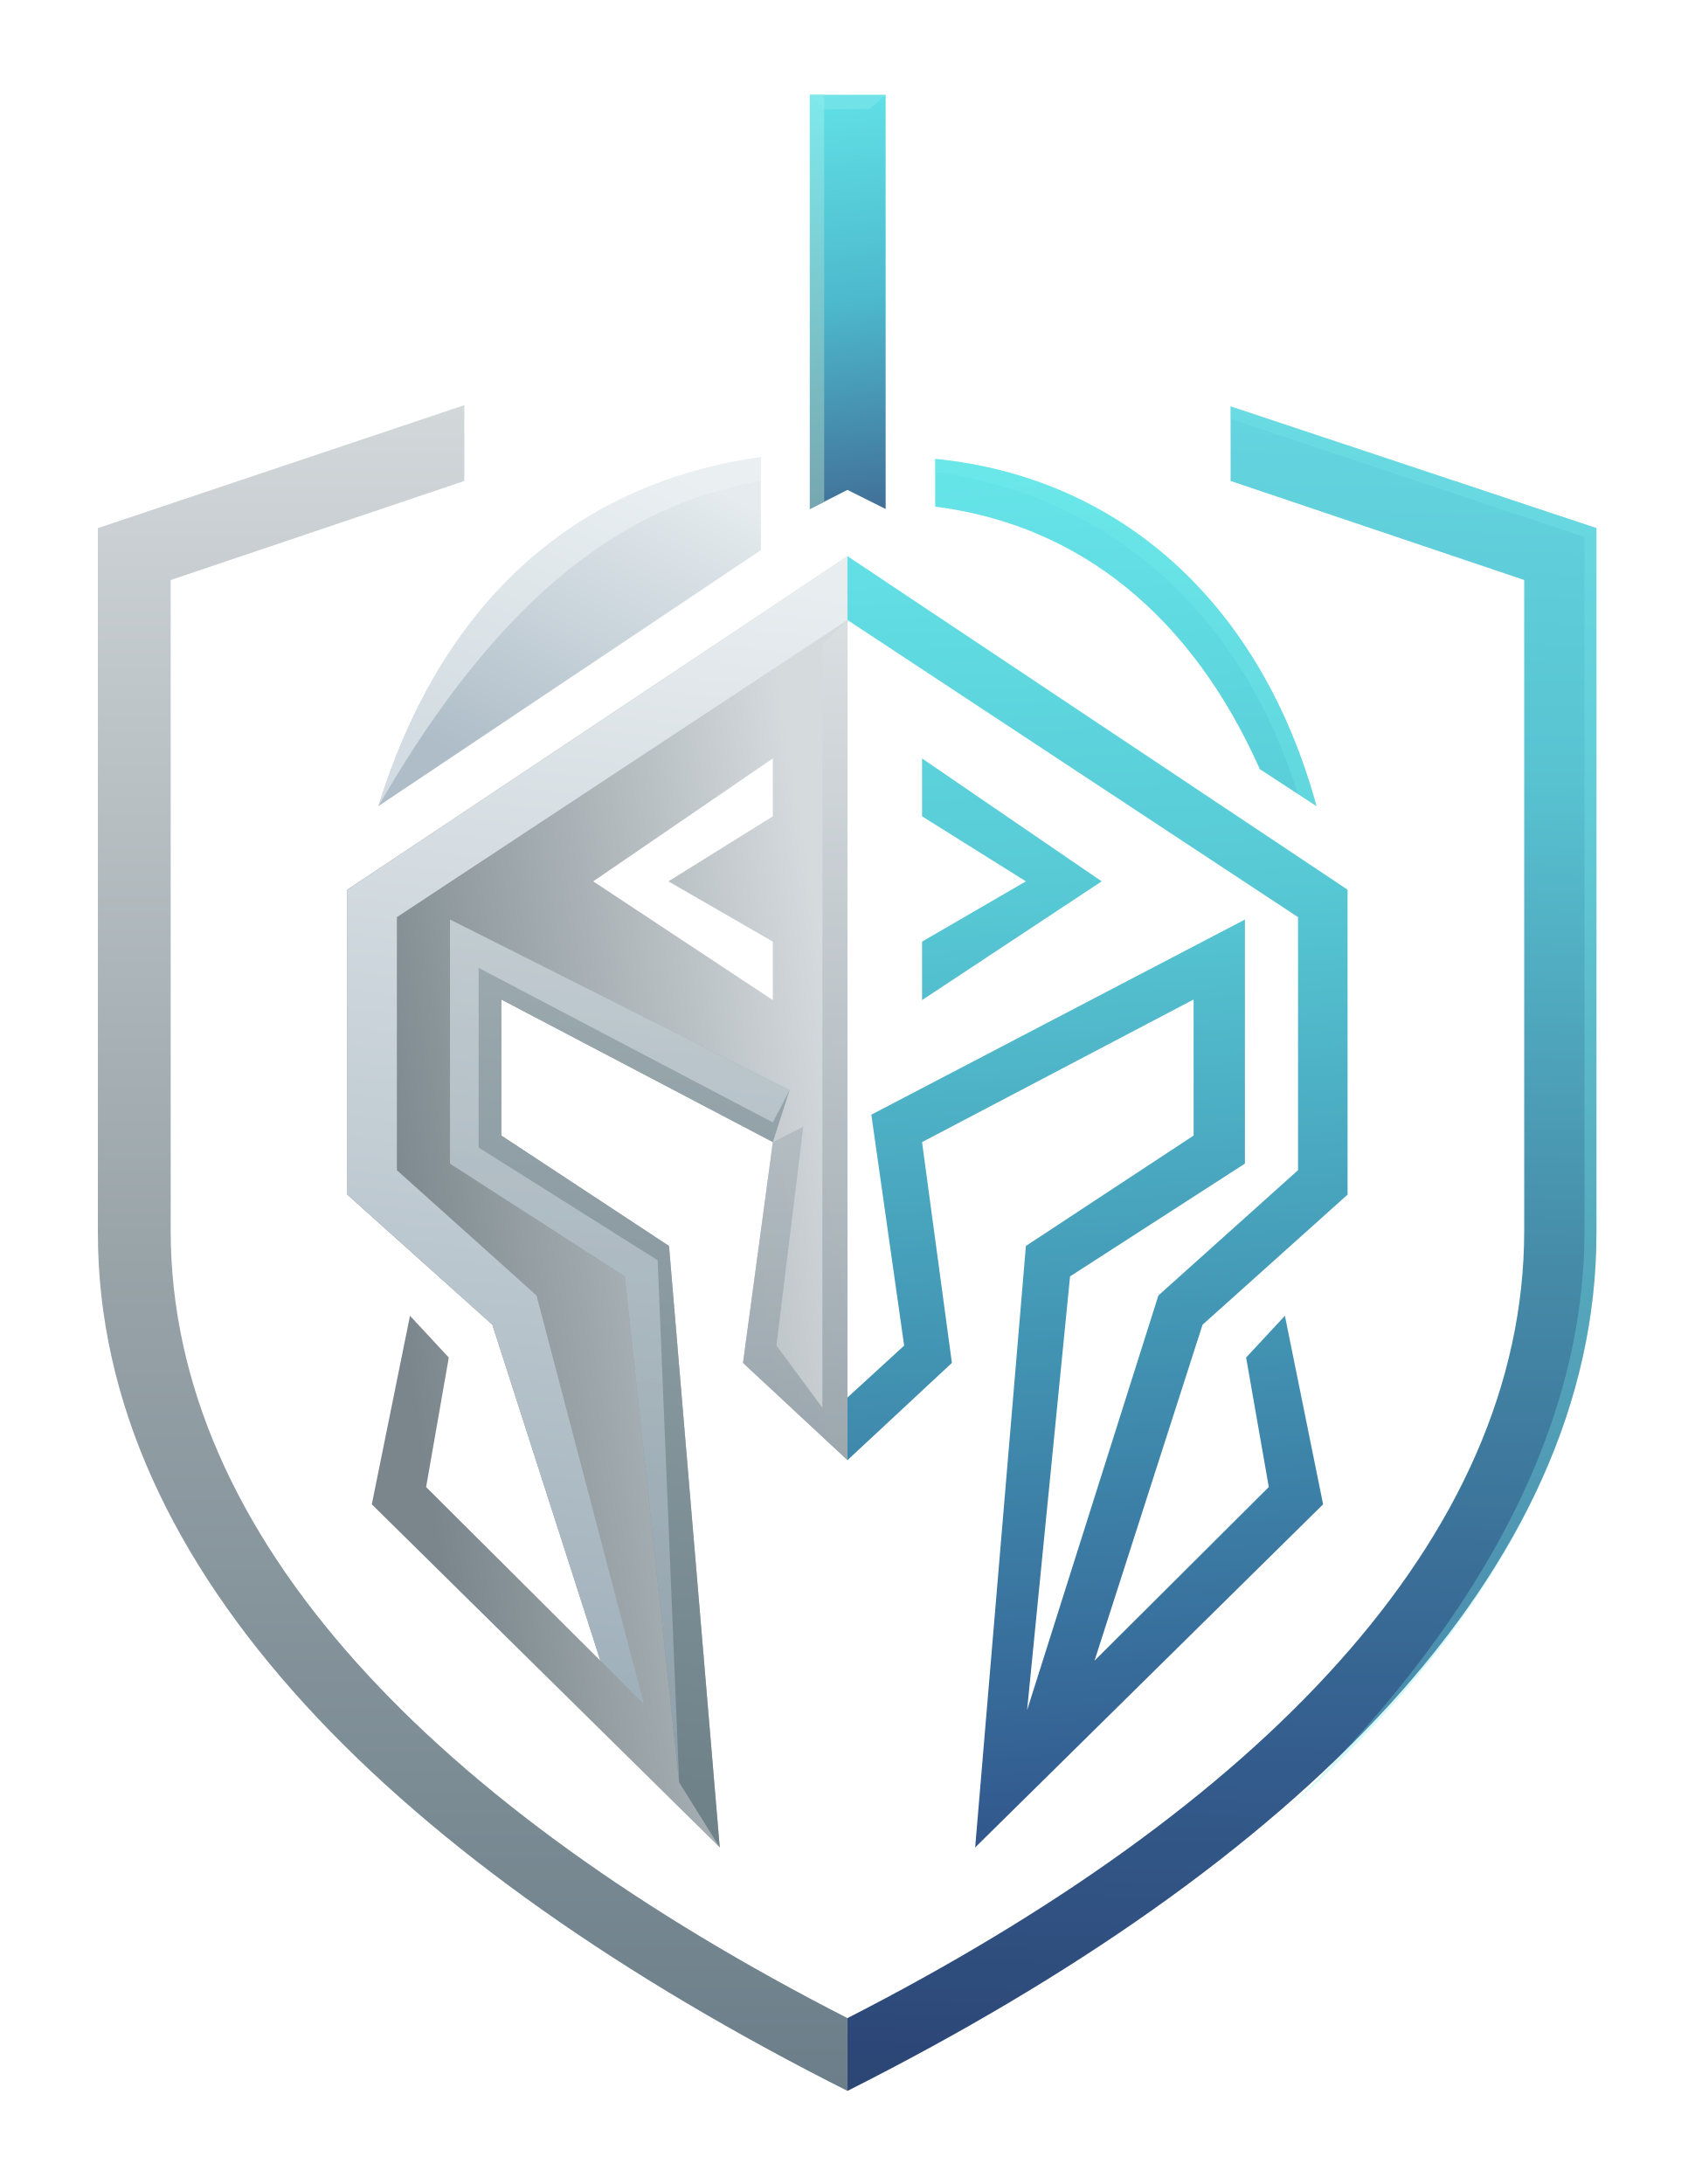
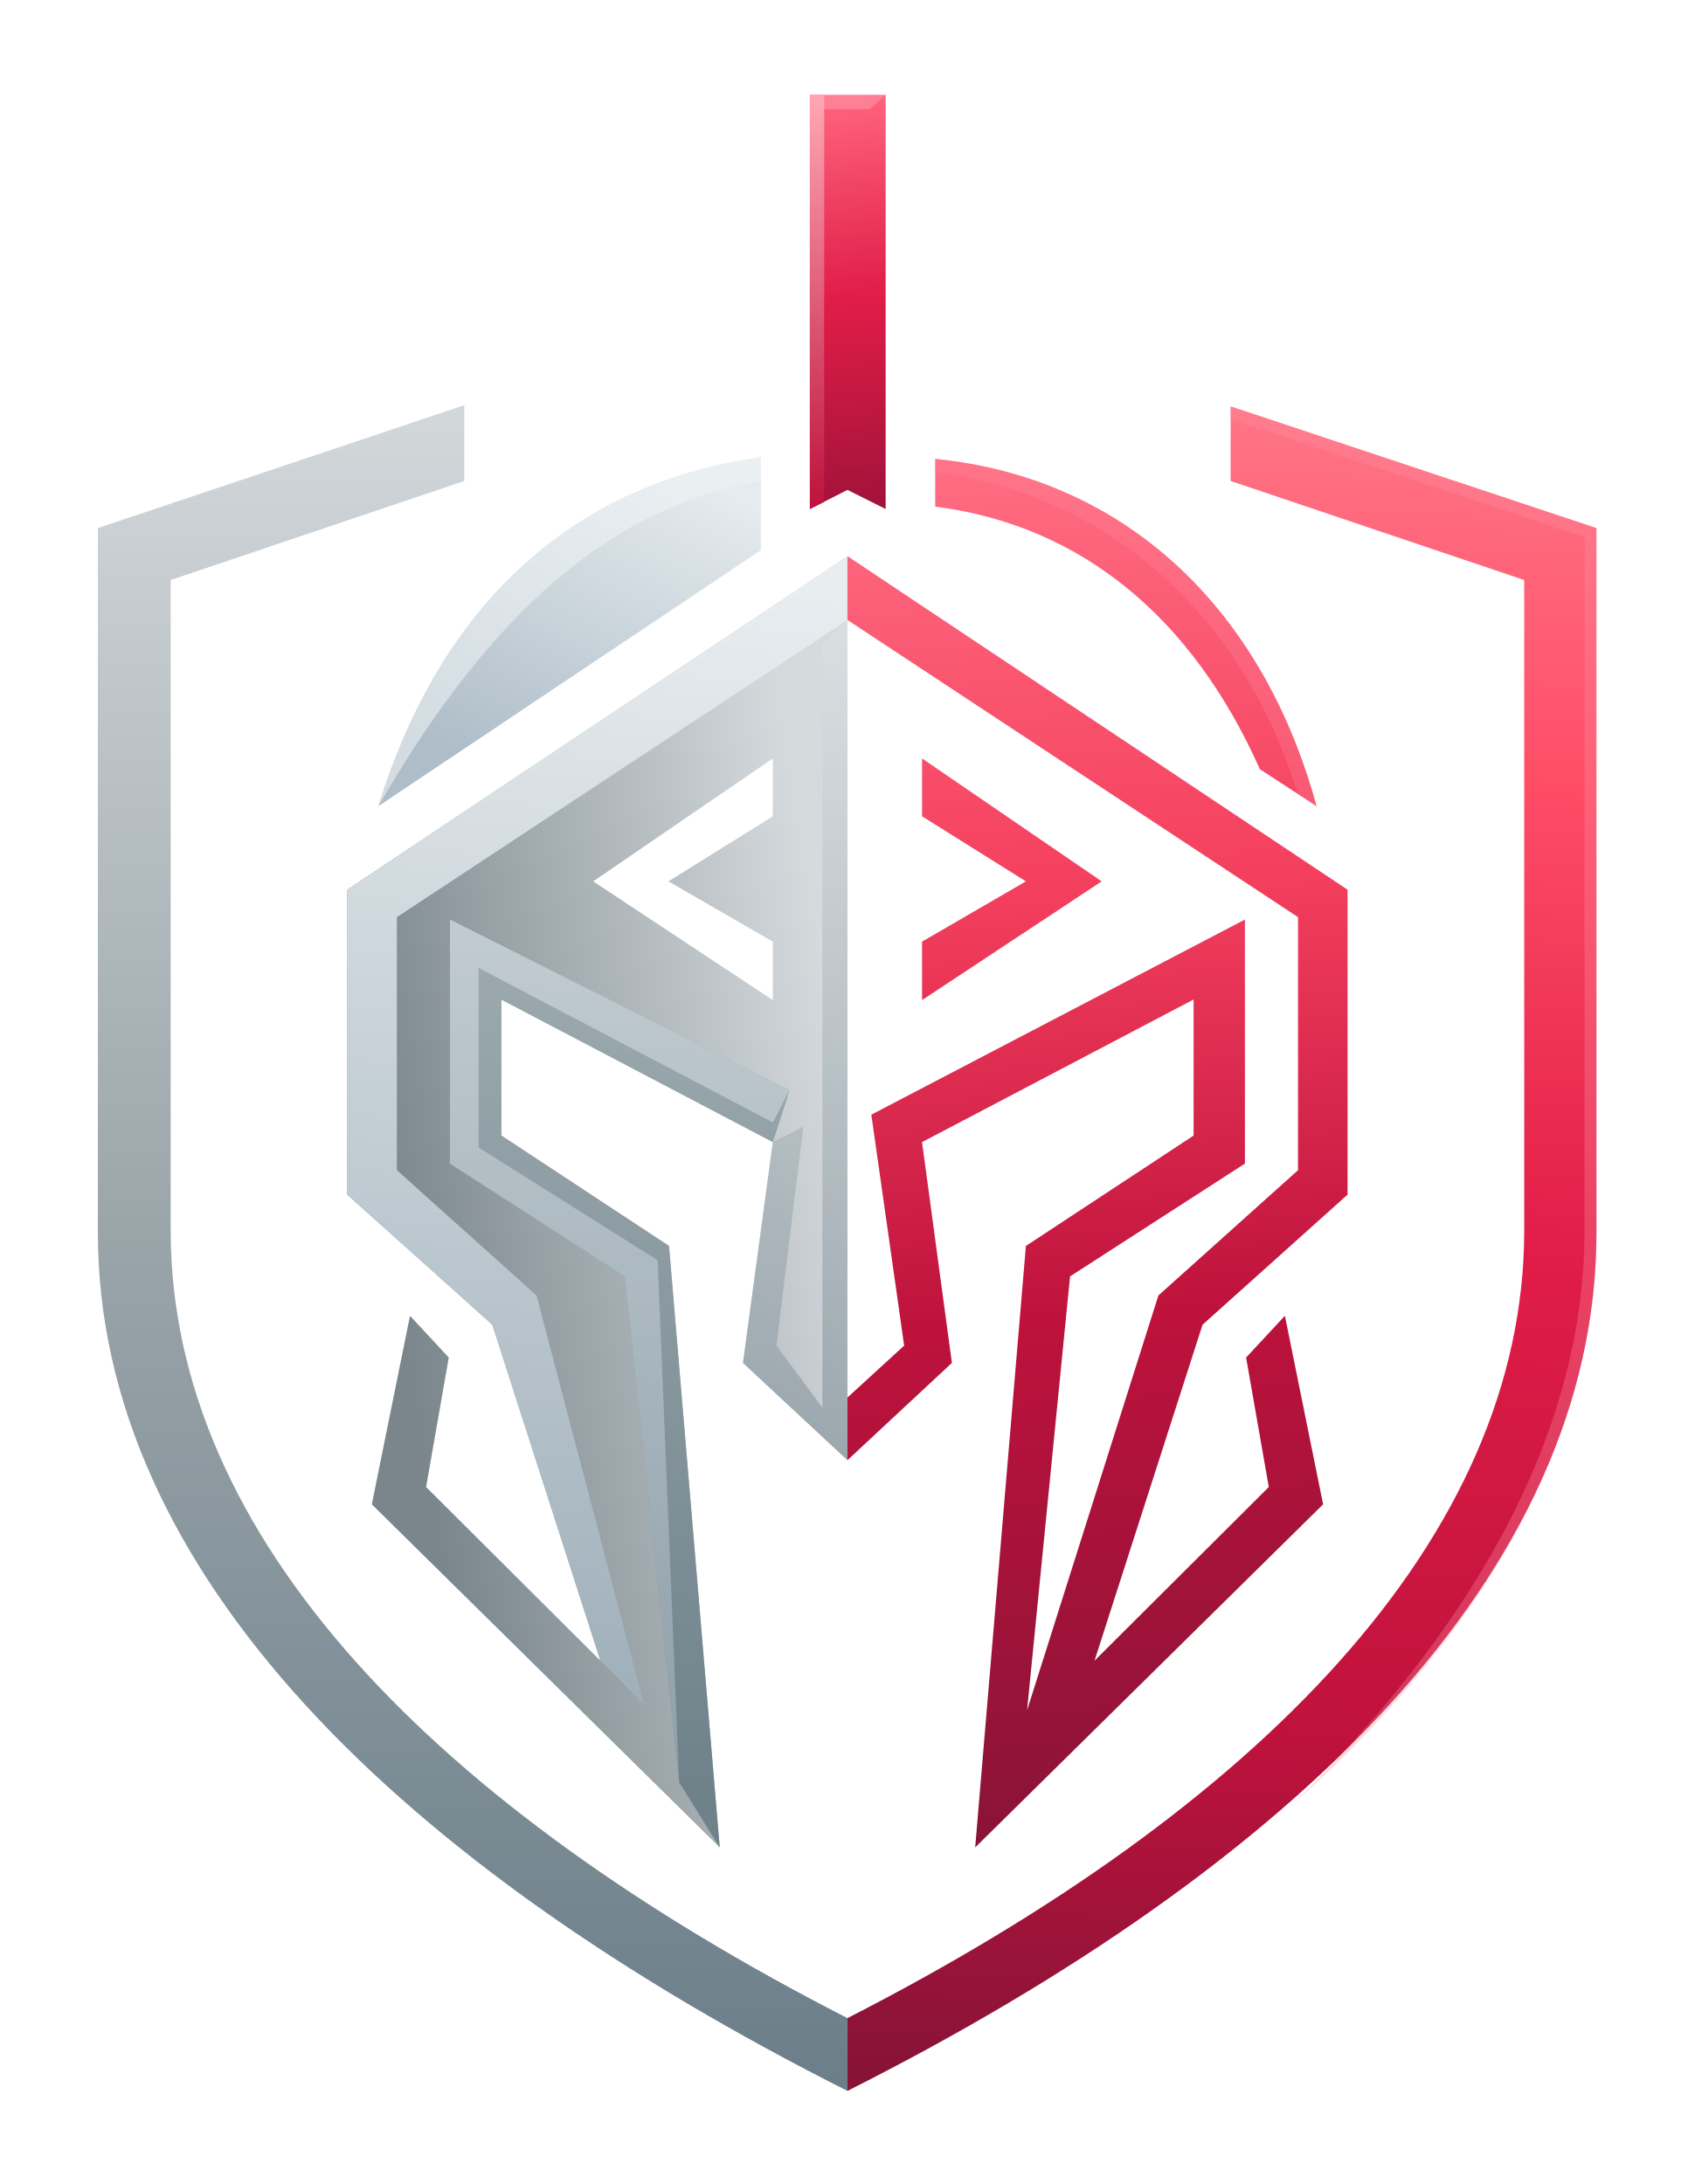
<svg xmlns="http://www.w3.org/2000/svg" width="284" height="366" viewBox="370 139 284 366" role="img" aria-labelledby="logo-title logo-description">
  <defs>
    <linearGradient id="shield-silver" gradientUnits="userSpaceOnUse" x1="433" y1="208" x2="433" y2="489">
      <stop offset="0" stop-color="#d2d7da" />
      <stop offset="0.50" stop-color="#99a4a9" />
      <stop offset="1" stop-color="#6b7e89" />
    </linearGradient>
-     <linearGradient id="shield-cyan" gradientUnits="userSpaceOnUse" x1="574" y1="207" x2="566" y2="486">
-       <stop offset="0" stop-color="#64d6e0" />
-       <stop offset="0.22" stop-color="#58c2d1" />
-       <stop offset="0.50" stop-color="#468da9" />
-       <stop offset="0.80" stop-color="#345e8e" />
-       <stop offset="1" stop-color="#2c4676" />
+     <linearGradient id="shield-crimson" gradientUnits="userSpaceOnUse" x1="574" y1="207" x2="566" y2="486">
+       <stop offset="0" stop-color="#ff7587" />
+       <stop offset="0.22" stop-color="#ff4d66" />
+       <stop offset="0.50" stop-color="#e11d48" />
+       <stop offset="0.80" stop-color="#be123c" />
+       <stop offset="1" stop-color="#881337" />
    </linearGradient>
    <linearGradient id="helmet-silver" gradientUnits="userSpaceOnUse" x1="433" y1="335" x2="512" y2="322">
      <stop offset="0" stop-color="#7a868c" />
      <stop offset="1" stop-color="#d5dadd" />
    </linearGradient>
    <linearGradient id="silver-facet" gradientUnits="userSpaceOnUse" x1="489" y1="247" x2="467" y2="436">
      <stop offset="0" stop-color="#aebabe" />
      <stop offset="1" stop-color="#6f828a" />
    </linearGradient>
    <linearGradient id="silver-rim" gradientUnits="userSpaceOnUse" x1="481" y1="235" x2="457" y2="437">
      <stop offset="0" stop-color="#e8edf0" />
      <stop offset="1" stop-color="#9aabb6" />
    </linearGradient>
    <linearGradient id="nose-silver" gradientUnits="userSpaceOnUse" x1="512" y1="245" x2="512" y2="383">
      <stop offset="0" stop-color="#d9dfe1" />
      <stop offset="1" stop-color="#94a0a8" />
    </linearGradient>
-     <linearGradient id="helmet-cyan" gradientUnits="userSpaceOnUse" x1="547" y1="219" x2="563" y2="449">
-       <stop offset="0" stop-color="#65e4e8" />
-       <stop offset="0.30" stop-color="#57c9d5" />
-       <stop offset="0.61" stop-color="#4397b5" />
-       <stop offset="1" stop-color="#31558c" />
+     <linearGradient id="helmet-crimson" gradientUnits="userSpaceOnUse" x1="547" y1="219" x2="563" y2="449">
+       <stop offset="0" stop-color="#ff6b81" />
+       <stop offset="0.30" stop-color="#f43f5e" />
+       <stop offset="0.61" stop-color="#be123c" />
+       <stop offset="1" stop-color="#881337" />
    </linearGradient>
    <linearGradient id="crest" gradientUnits="userSpaceOnUse" x1="510" y1="155" x2="519" y2="225">
-       <stop offset="0" stop-color="#61e0e6" />
-       <stop offset="0.48" stop-color="#4dbacd" />
-       <stop offset="1" stop-color="#416e96" />
+       <stop offset="0" stop-color="#ff657d" />
+       <stop offset="0.48" stop-color="#e11d48" />
+       <stop offset="1" stop-color="#9f1239" />
    </linearGradient>
    <linearGradient id="crest-edge" gradientUnits="userSpaceOnUse" x1="506" y1="156" x2="510" y2="224">
-       <stop offset="0" stop-color="#7ee8eb" />
-       <stop offset="1" stop-color="#77a7b0" />
+       <stop offset="0" stop-color="#ffa4b2" />
+       <stop offset="1" stop-color="#be123c" />
    </linearGradient>
    <linearGradient id="dome-silver" gradientUnits="userSpaceOnUse" x1="480" y1="216" x2="454" y2="269">
      <stop offset="0" stop-color="#e5ebee" />
      <stop offset="1" stop-color="#aebdc8" />
    </linearGradient>
    <linearGradient id="wordmark-silver" gradientUnits="userSpaceOnUse" x1="211" y1="560" x2="813" y2="560">
      <stop offset="0" stop-color="#929da6" />
      <stop offset="0.38" stop-color="#c8cece" />
      <stop offset="0.57" stop-color="#f8faf9" />
      <stop offset="1" stop-color="#ffffff" />
    </linearGradient>
  </defs>
  <g id="emblem" aria-label="Spartan helmet inside a shield">
    <g id="shield">
      <path fill="url(#shield-silver)" d="M447.8 206.9 386.4 227.5V345.6C386.4 402.5 437.2 451.7 512 489.4V477.2C443.4 442.1 398.6 396.9 398.6 345.2V236.2L447.8 219.6Z" />
-       <path fill="url(#shield-cyan)" d="M576.2 207.1 637.5 227.5V345.6C637.5 402.5 586.8 451.7 512 489.4V477.2C580.6 442.1 625.4 396.9 625.4 345.2V236.2L576.2 219.6Z" />
-       <path fill="#77e7e9" opacity=".32" d="M576.2 207.1 637.5 227.5V345.6C637.5 380.6 618.2 413.2 585.9 442.1 616 412.7 635.5 380 635.5 345.2V229L576.2 209.2Z" />
+       <path fill="url(#shield-crimson)" d="M576.2 207.1 637.5 227.5V345.6C637.5 402.5 586.8 451.7 512 489.4V477.2C580.6 442.1 625.4 396.9 625.4 345.2V236.2L576.2 219.6Z" />
+       <path fill="#ff8da0" opacity=".32" d="M576.2 207.1 637.5 227.5V345.6C637.5 380.6 618.2 413.2 585.9 442.1 616 412.7 635.5 380 635.5 345.2V229L576.2 209.2Z" />
    </g>
    <g id="helmet-crest">
      <path fill="url(#crest)" d="M505.7 154.9H518.4V224.3L512 221.1 505.7 224.3Z" />
      <path fill="url(#crest-edge)" d="M505.7 154.9H508.1V223.1L505.7 224.3Z" />
-       <path fill="#84e9ec" opacity=".45" d="M505.7 154.9H518.4L515.7 157.3H508.1Z" />
+       <path fill="#ffa4b2" opacity=".45" d="M505.7 154.9H518.4L515.7 157.3H508.1Z" />
    </g>
    <g id="helmet-crown">
      <path fill="url(#dome-silver)" d="M433.4 274.1C443 243.1 463.4 220.4 497.5 215.6V231.2Z" />
      <path fill="#eef3f5" opacity=".58" d="M433.4 274.1C443 243.1 463.4 220.4 497.5 215.6V219.6C469.6 224.3 449.7 245.9 433.4 274.1Z" />
-       <path fill="url(#helmet-cyan)" d="M526.7 215.9C558 219 581.4 240.4 590.6 274.1L581.1 267.9C569.7 242.3 551 227 526.7 223.9Z" />
-       <path fill="#77f0ed" opacity=".26" d="M526.7 215.9C558 219 581.4 240.4 590.6 274.1L587.4 271.9C578.1 241.7 555.5 221.9 526.7 218.1Z" />
+       <path fill="url(#helmet-crimson)" d="M526.7 215.9C558 219 581.4 240.4 590.6 274.1L581.1 267.9C569.7 242.3 551 227 526.7 223.9Z" />
+       <path fill="#ff8da0" opacity=".26" d="M526.7 215.9C558 219 581.4 240.4 590.6 274.1L587.4 271.9C578.1 241.7 555.5 221.9 526.7 218.1Z" />
    </g>
    <g id="helmet-silver-half">
      <path fill="url(#helmet-silver)" fill-rule="evenodd" d="M512 232.2 428.2 288.1V339.2L452.5 361 470.6 417.3 441.4 388.2 445.2 366.5 438.7 359.5 432.3 391.1 490.6 448.6 482.1 347.8 454 329.3V306.5L499.5 330.4 494.5 367.4 512 383.7ZM499.5 266.1 469.4 286.7 499.5 306.6V296.8L482 286.7 499.5 275.8Z" />
      <path fill="url(#silver-rim)" d="M512 232.2 428.2 288.1V339.2L452.5 361 470.6 417.3 477.9 424.6 459.9 356.1 436.5 335.1V292.7L512 242.9Z" />
      <path fill="url(#silver-facet)" d="M445.4 293.1V334L474.7 352.9 483.8 437.7 490.6 448.6 482.1 347.8 454 329.3V306.5L499.5 330.4 502.3 321.7Z" />
      <path fill="url(#silver-rim)" d="M445.4 293.1V334L474.7 352.9 483.8 437.7 480.2 350.2 450.2 331.3V301.2L499.5 327.1 502.3 321.7Z" opacity=".7" />
      <path fill="url(#nose-silver)" opacity=".85" d="M512 242.9 507.8 247V374.9L500.1 364.5 504.6 327.8 499.5 330.4 494.5 367.4 512 383.7Z" />
    </g>
-     <g id="helmet-cyan-half" fill="url(#helmet-cyan)">
+     <g id="helmet-crimson-half" fill="url(#helmet-crimson)">
      <path d="M512 232.2 595.8 288.1V339.2L571.5 361 553.4 417.3 582.6 388.2 578.8 366.5 585.3 359.5 591.7 391.1 533.4 448.6 541.9 347.8 570 329.3V306.5L524.5 330.4 529.5 367.4 512 383.7V373.2L521.5 364.5 516 325.8 578.6 293.1V334L549.3 352.9 542.1 425.6 564.1 356.1 587.5 335.1V292.7L512 242.9Z" />
      <path d="M524.5 266.1 554.6 286.7 524.5 306.6V296.8L541.9 286.7 524.5 275.8Z" />
    </g>
  </g>
</svg>
